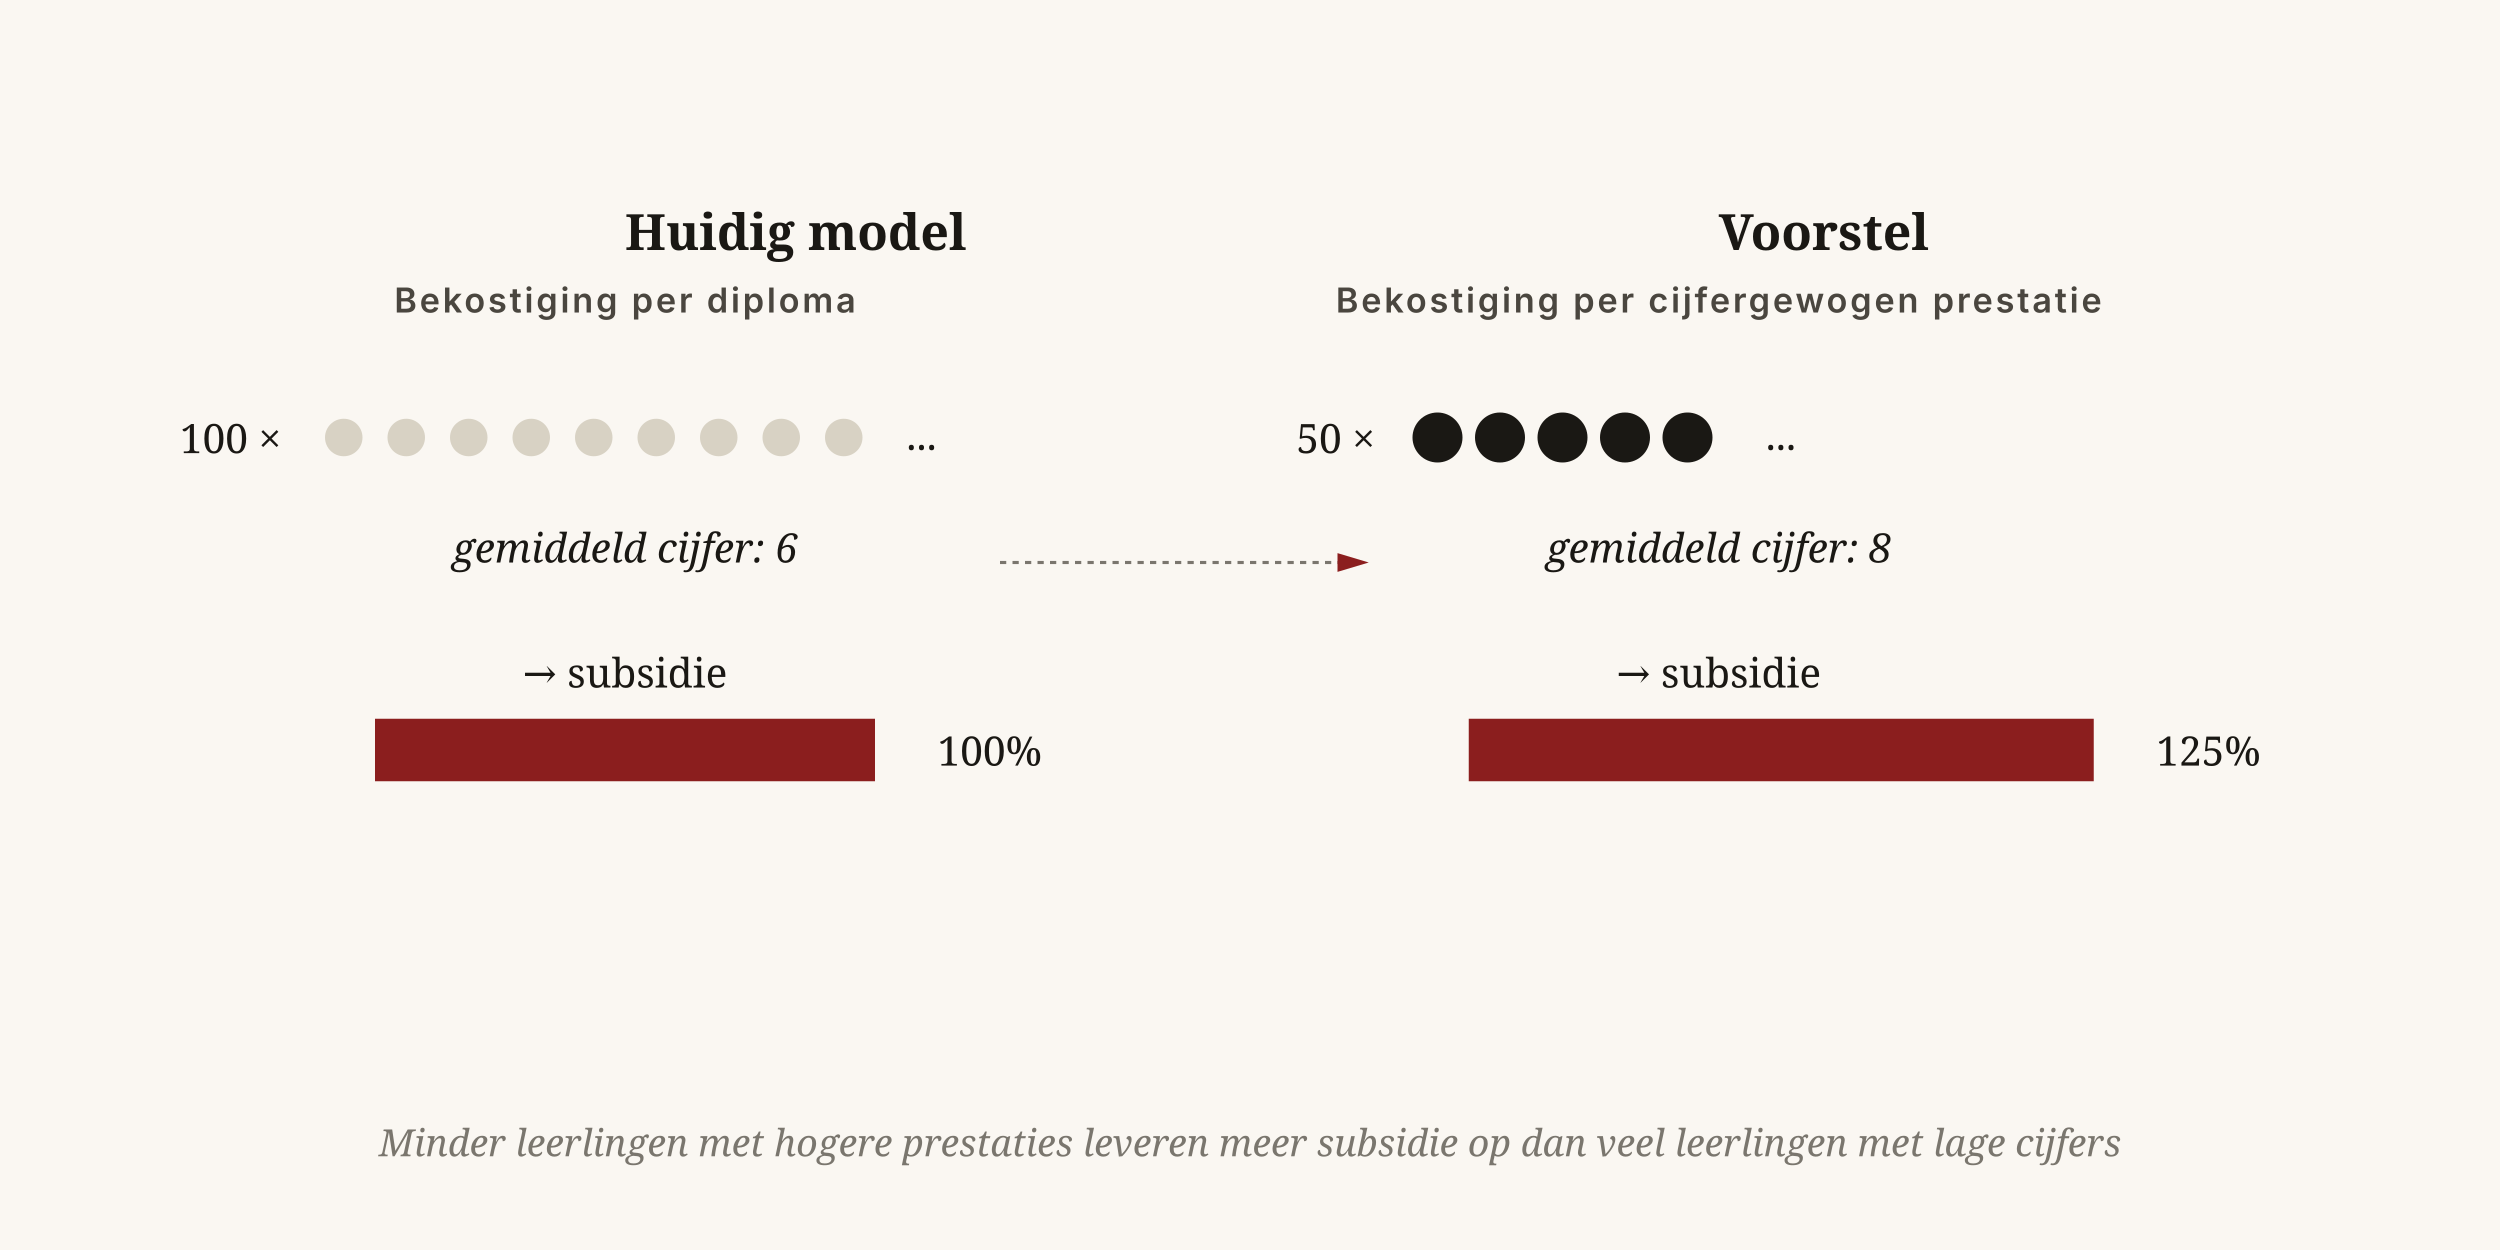
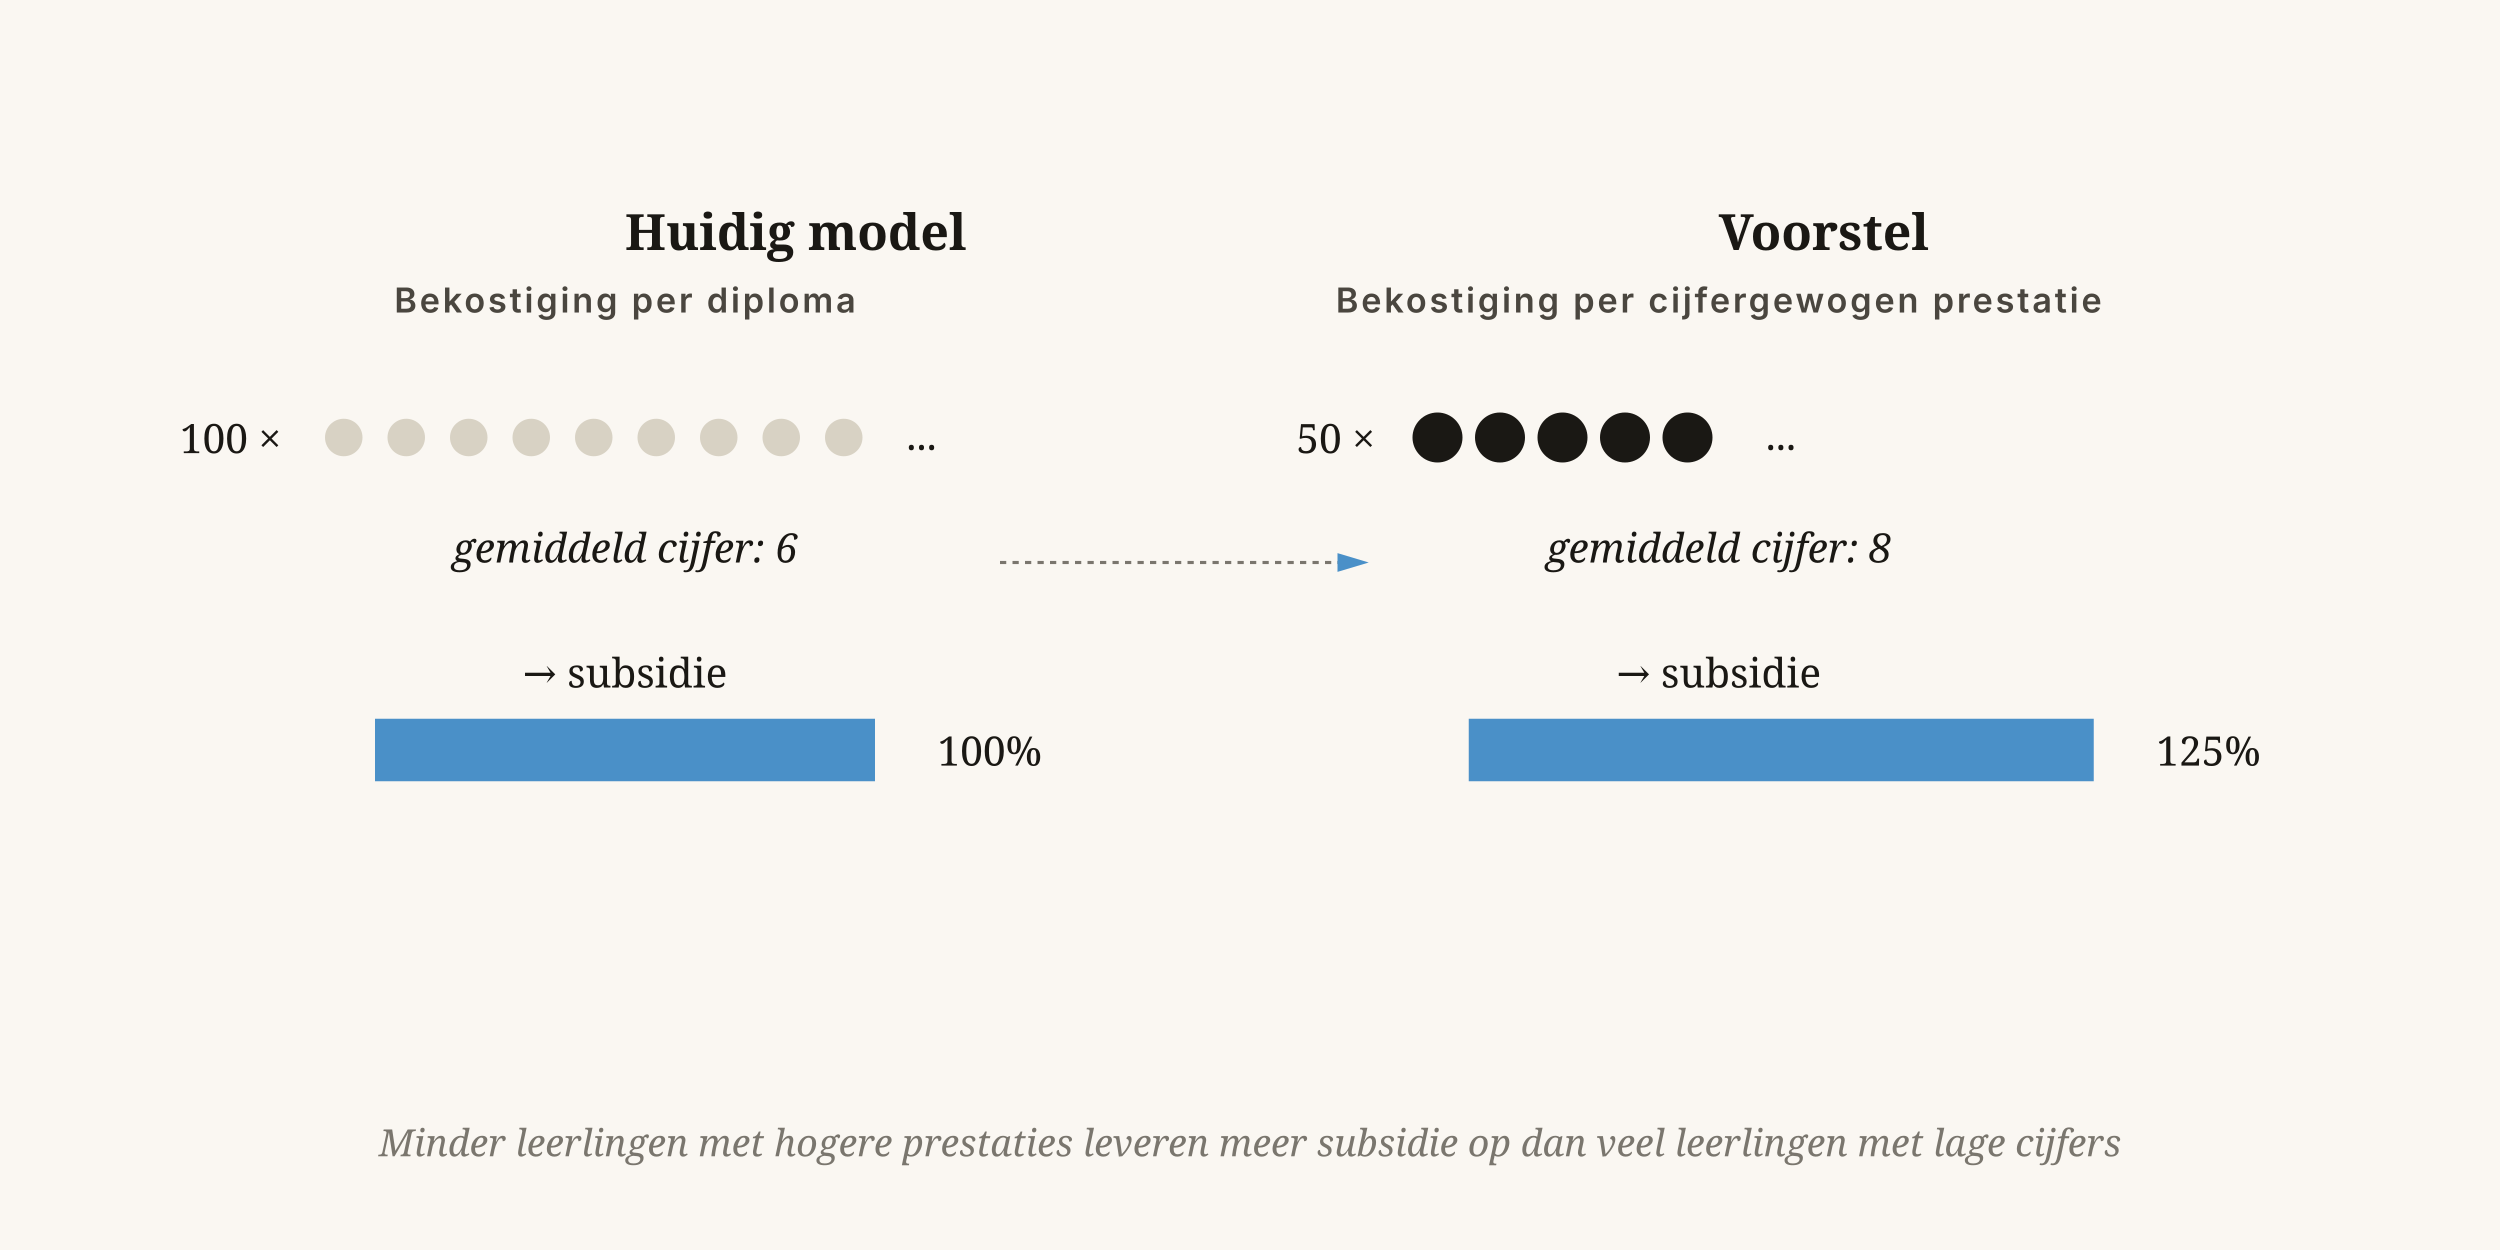
<svg xmlns="http://www.w3.org/2000/svg" viewBox="0 0 800 400" role="img" aria-labelledby="title-edu">
  <style>
    .label { font-family: 'Source Serif 4', Georgia, serif; font-size: 13px; fill: #1a1814; }
    .axis-label { font-family: 'Inter', sans-serif; font-size: 11px; font-weight: 600; letter-spacing: 0.08em; fill: #4a463f; text-transform: uppercase; }
    .ink-fill { fill: #1a1814; }
-     .accent-fill { fill: #8b1e1e; }
+     .accent-fill { fill: #4a90c8; }
    .muted-fill { fill: #d8d2c4; }
    .ink { stroke: #1a1814; fill: none; }
    .muted { stroke: #7a766e; fill: none; }
    .caption { font-family: 'Source Serif 4', Georgia, serif; font-size: 12px; font-style: italic; fill: #7a766e; }
    .header { font-family: 'Source Serif 4', Georgia, serif; font-size: 16px; font-weight: 700; fill: #1a1814; }
  </style>
  <rect width="800" height="400" fill="#faf7f2" />
  <g transform="translate(100, 80)">
    <text class="header" x="100" y="0">Huidig model</text>
    <text class="axis-label" x="100" y="20" text-anchor="middle">Bekostiging per diploma</text>
    <g transform="translate(0, 50)">
      <text class="label" x="-10" y="15" text-anchor="end">100 ×</text>
      <g>
        <circle class="muted-fill" cx="10" cy="10" r="6" />
        <circle class="muted-fill" cx="30" cy="10" r="6" />
        <circle class="muted-fill" cx="50" cy="10" r="6" />
        <circle class="muted-fill" cx="70" cy="10" r="6" />
        <circle class="muted-fill" cx="90" cy="10" r="6" />
        <circle class="muted-fill" cx="110" cy="10" r="6" />
        <circle class="muted-fill" cx="130" cy="10" r="6" />
        <circle class="muted-fill" cx="150" cy="10" r="6" />
        <circle class="muted-fill" cx="170" cy="10" r="6" />
        <text class="label" x="190" y="14">...</text>
      </g>
      <text class="label" x="100" y="50" text-anchor="middle" style="font-style: italic;">gemiddeld cijfer: 6</text>
      <text class="label" x="100" y="90" text-anchor="middle">→ subsidie</text>
      <rect class="accent-fill" x="20" y="100" width="160" height="20" />
      <text class="label" x="200" y="115" text-anchor="start">100%</text>
    </g>
  </g>
  <g transform="translate(450, 80)">
    <text class="header" x="100" y="0">Voorstel</text>
    <text class="axis-label" x="100" y="20" text-anchor="middle">Bekostiging per cijfergewogen prestatie</text>
    <g transform="translate(0, 50)">
      <text class="label" x="-10" y="15" text-anchor="end">50 ×</text>
      <g>
        <circle class="ink-fill" cx="10" cy="10" r="8" />
        <circle class="ink-fill" cx="30" cy="10" r="8" />
        <circle class="ink-fill" cx="50" cy="10" r="8" />
        <circle class="ink-fill" cx="70" cy="10" r="8" />
        <circle class="ink-fill" cx="90" cy="10" r="8" />
        <text class="label" x="115" y="14">...</text>
      </g>
      <text class="label" x="100" y="50" text-anchor="middle" style="font-style: italic;">gemiddeld cijfer: 8</text>
      <text class="label" x="100" y="90" text-anchor="middle">→ subsidie</text>
      <rect class="accent-fill" x="20" y="100" width="200" height="20" />
      <text class="label" x="240" y="115" text-anchor="start">125%</text>
    </g>
  </g>
  <line class="muted" x1="320" y1="180" x2="430" y2="180" stroke-width="1" stroke-dasharray="2,2" />
  <polygon class="accent-fill" points="428,177 438,180 428,183" />
  <text class="caption" x="400" y="370" text-anchor="middle">Minder leerlingen met hogere prestaties leveren meer subsidie op dan veel leerlingen met lage cijfers</text>
</svg>
